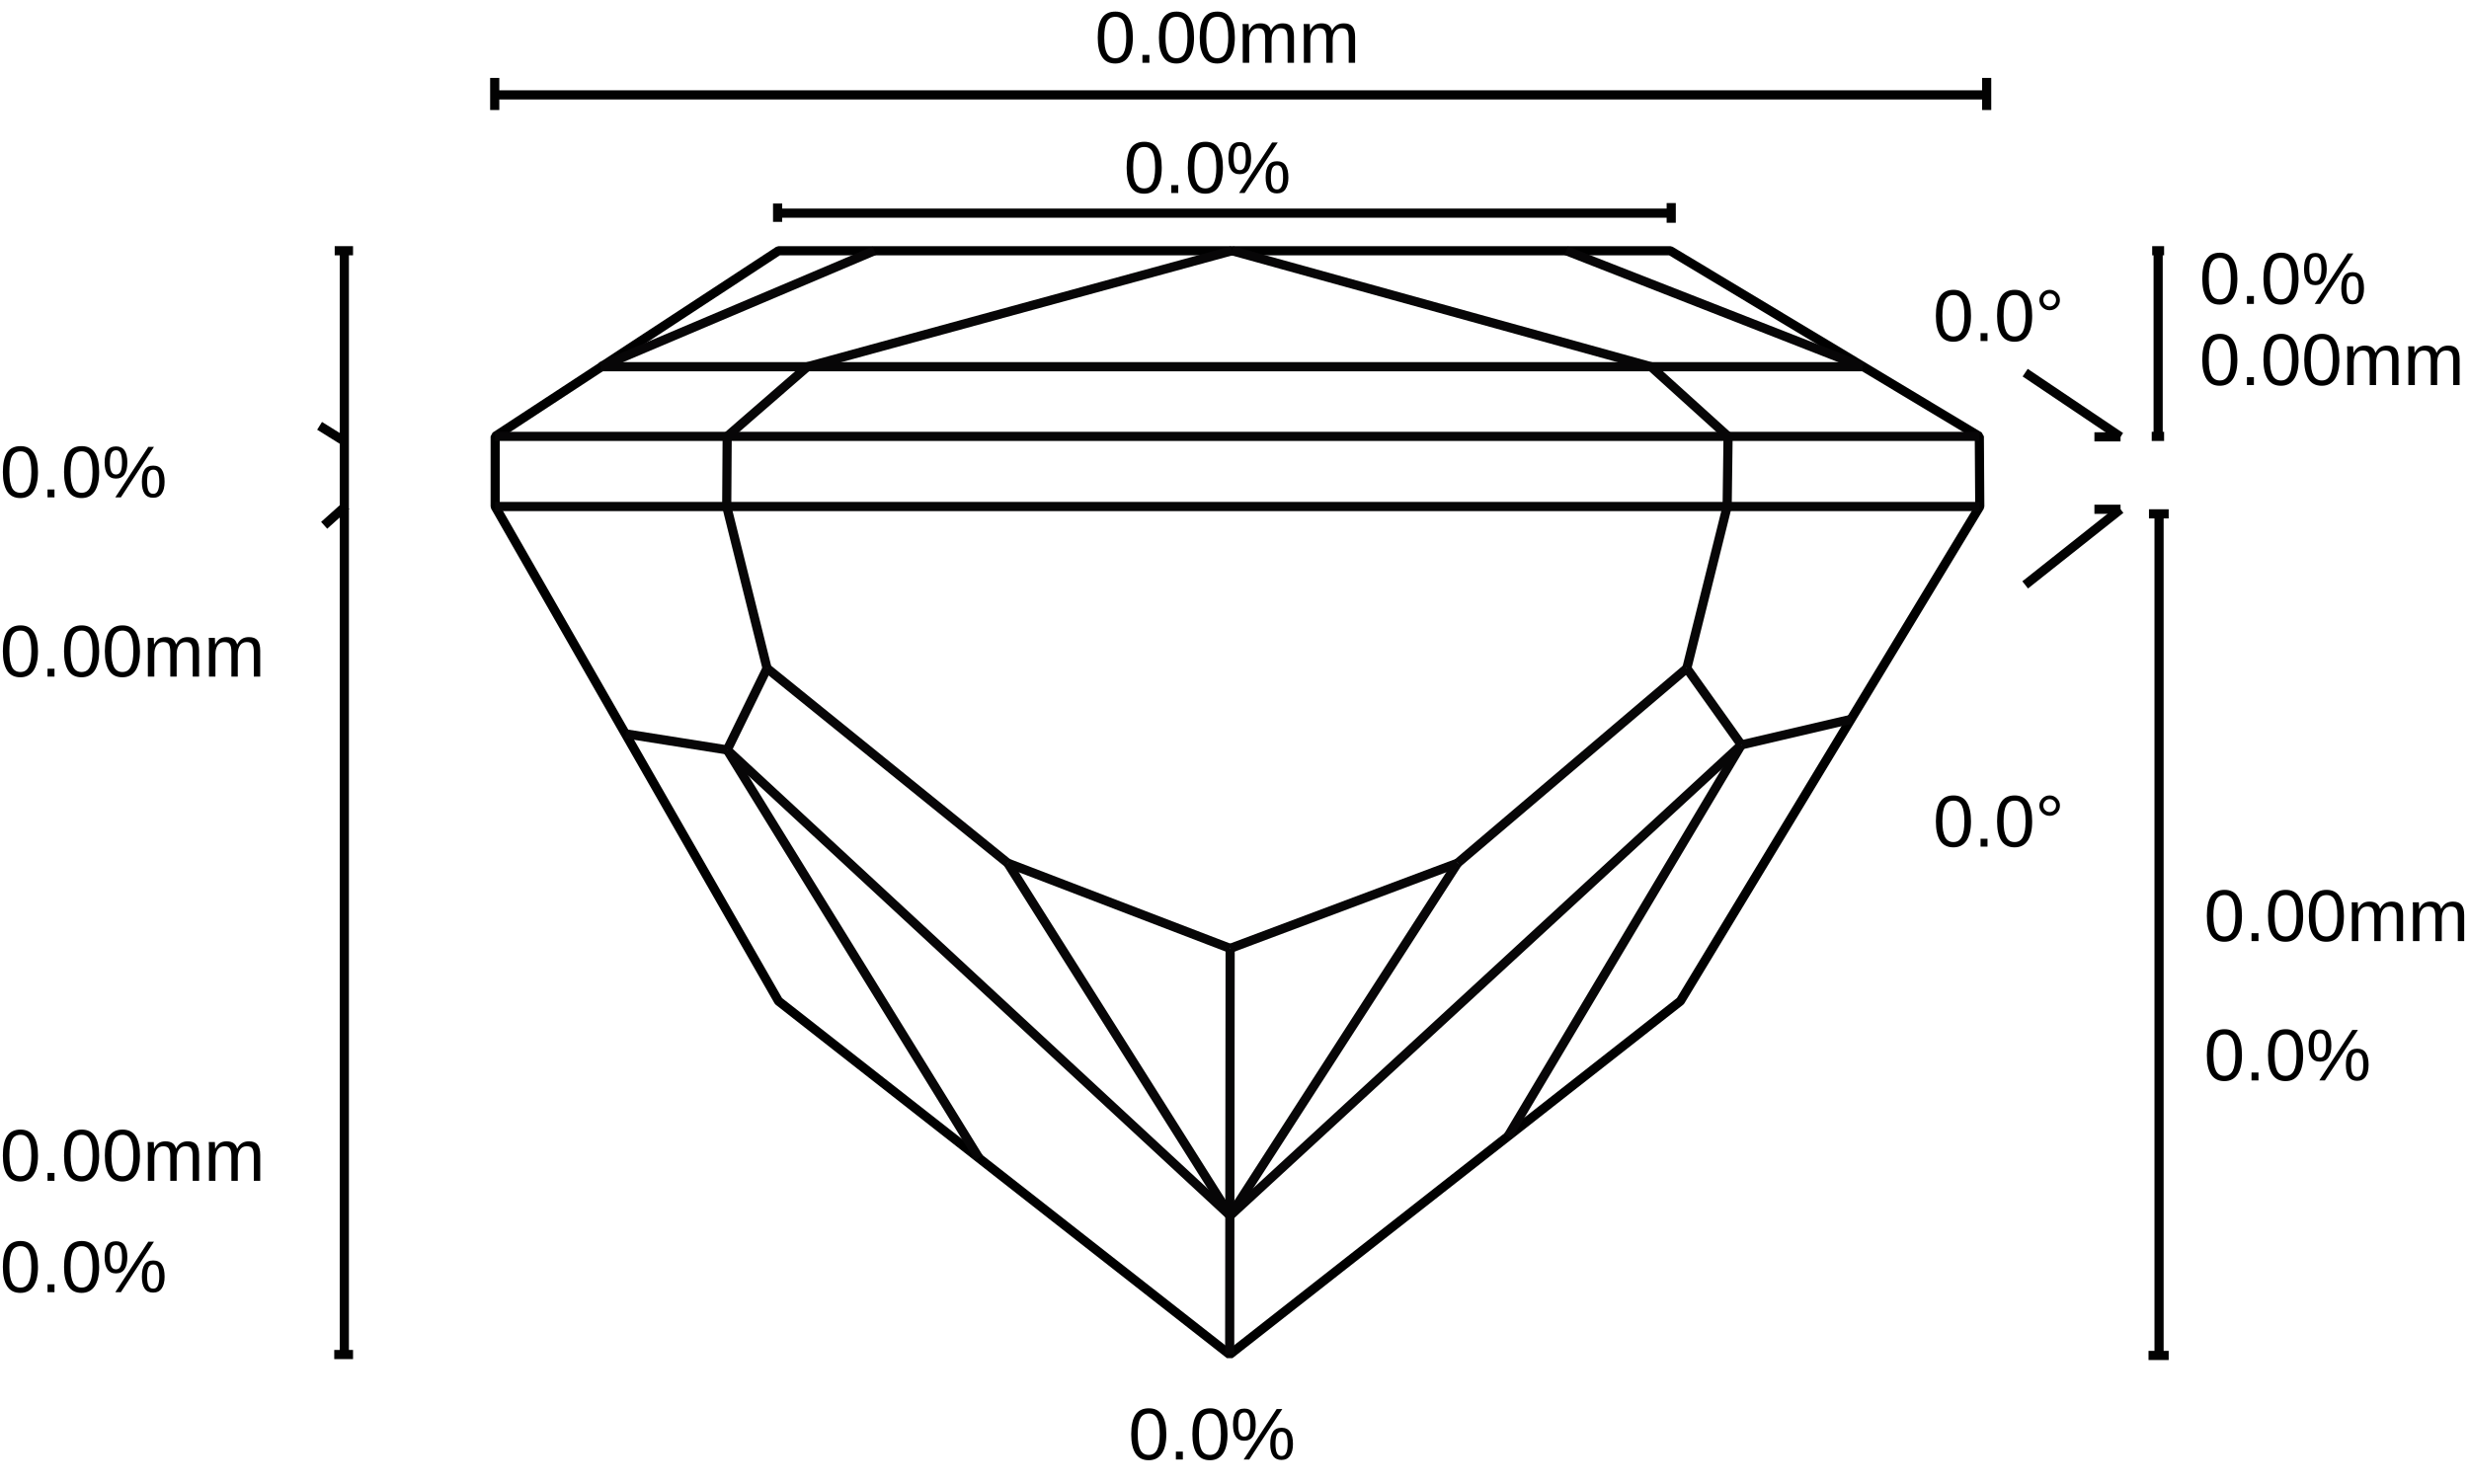
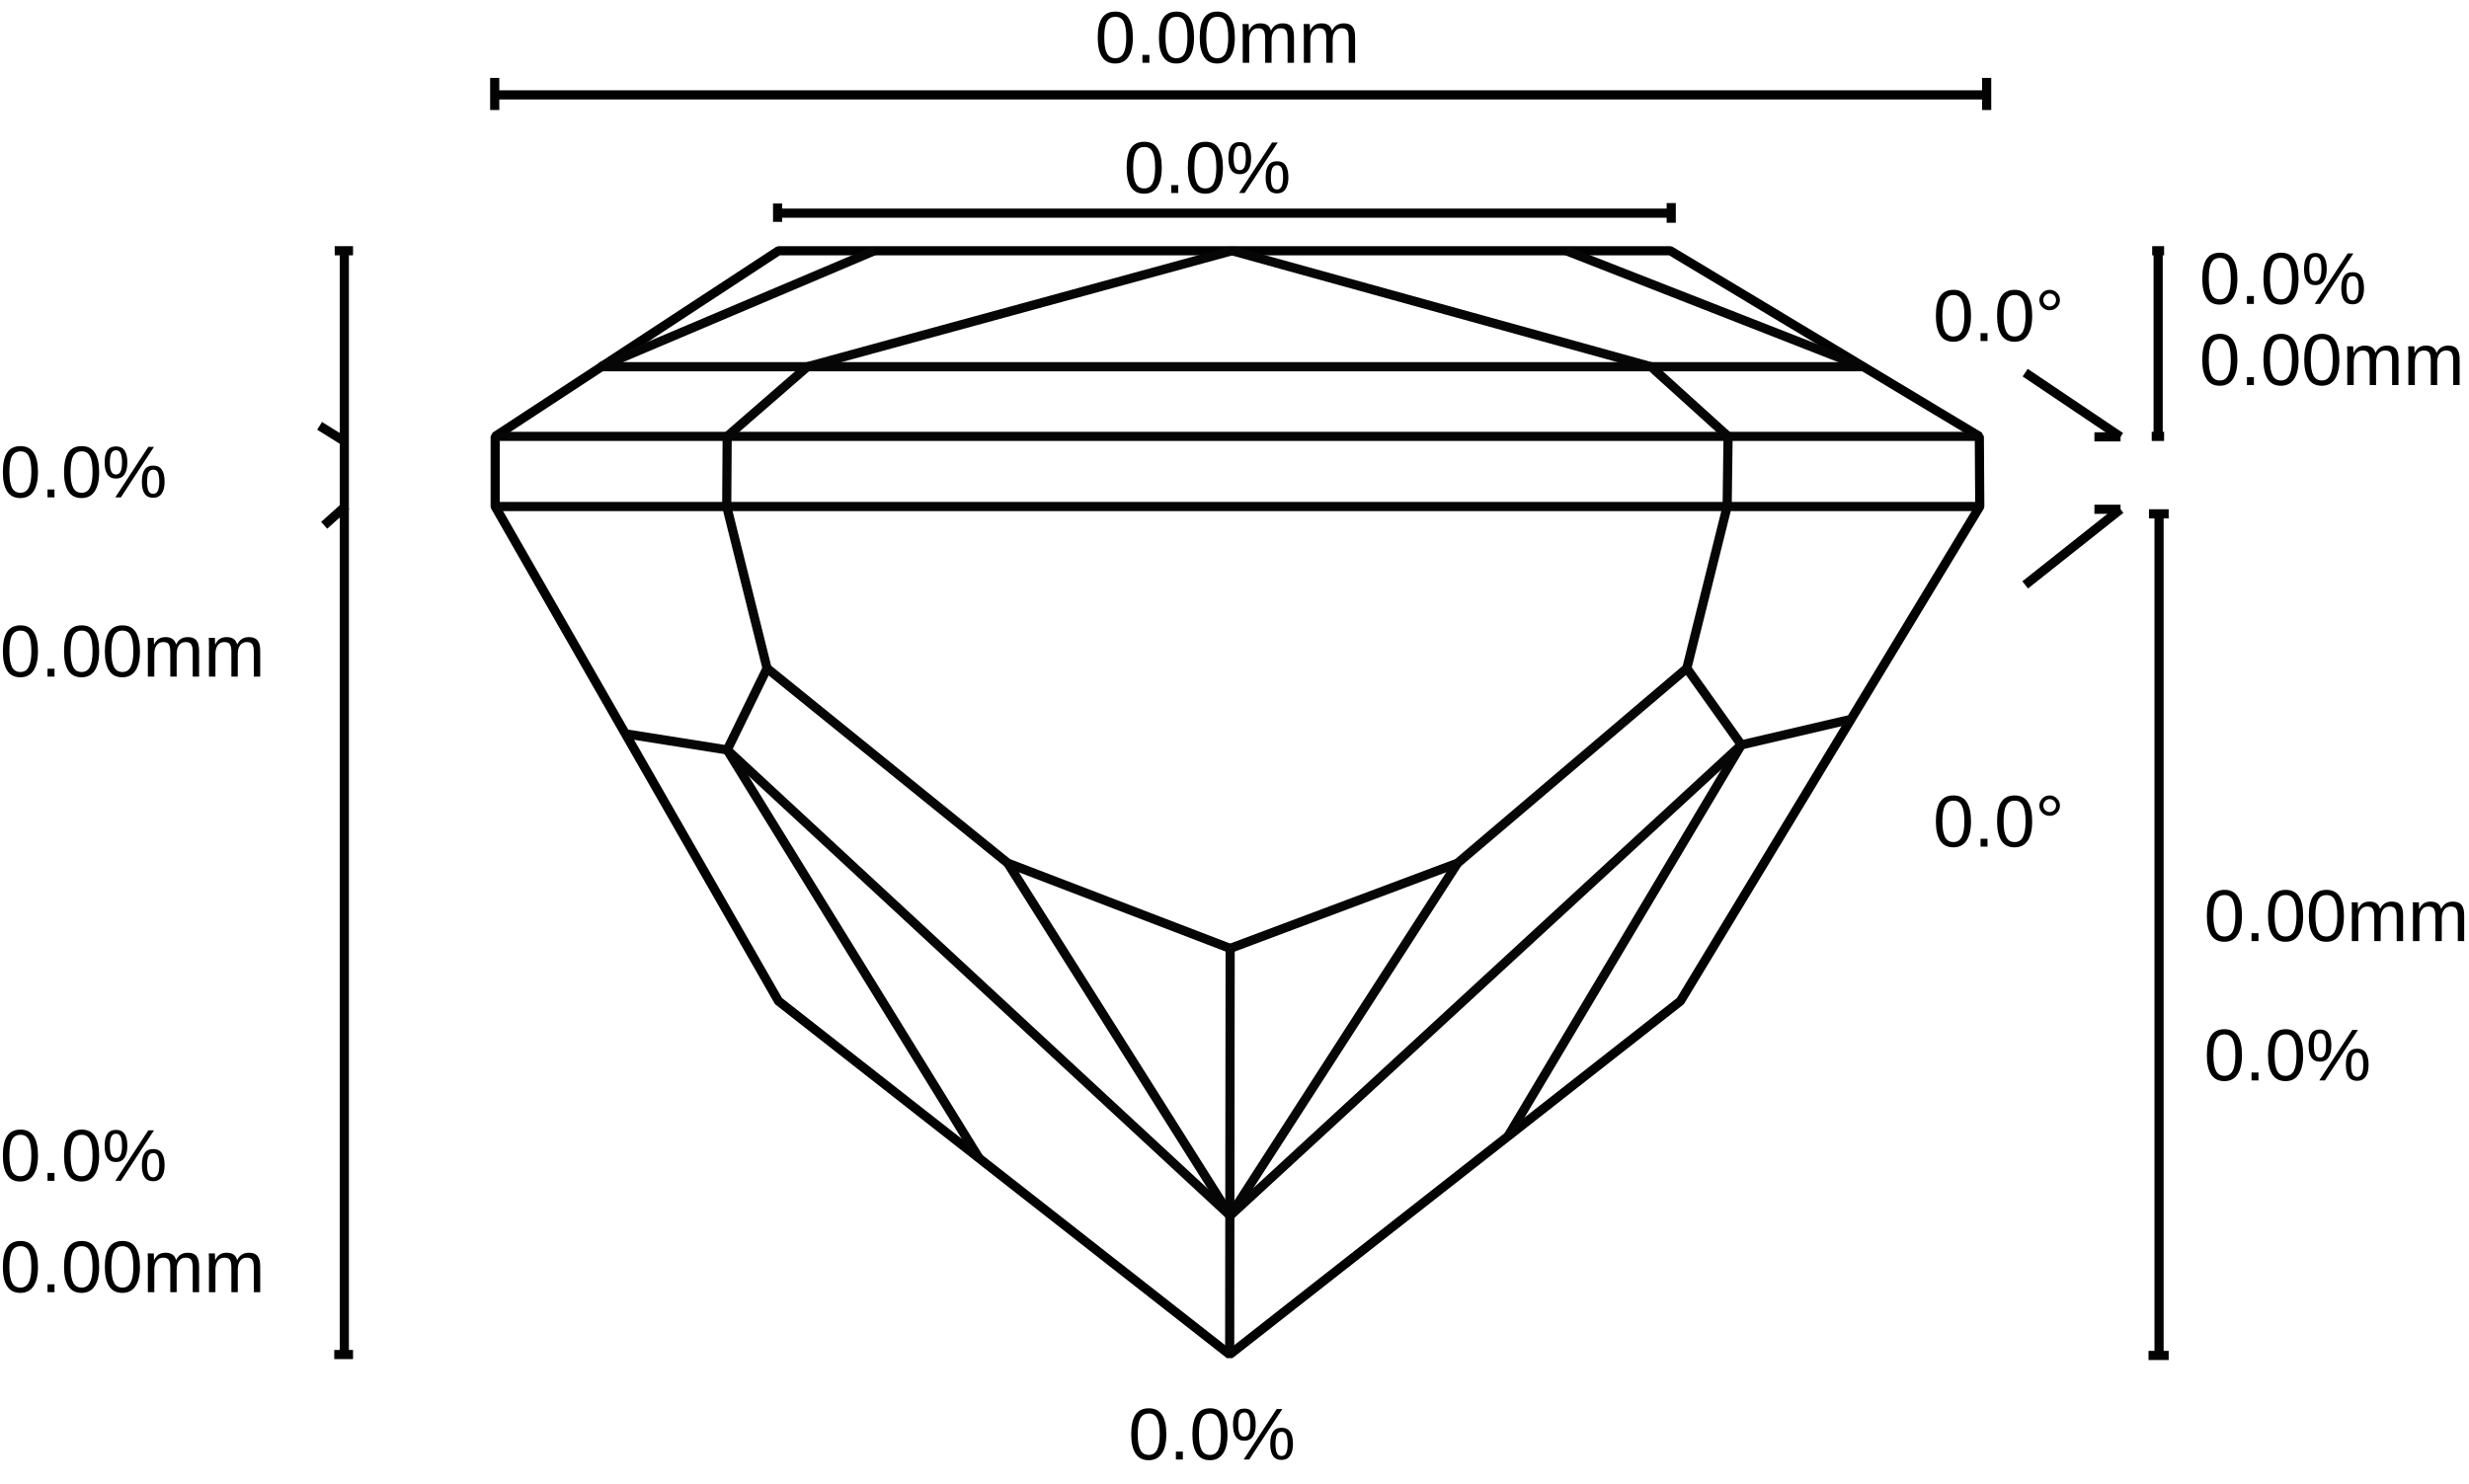
<svg xmlns="http://www.w3.org/2000/svg" id="Layer_1" data-name="Layer 1" viewBox="0 0 538.5 323.6">
  <defs>
    <style>
      .cls-1, .cls-3, .cls-4, .cls-5 {
        fill: none;
      }

      .cls-1 {
        stroke: #020202;
        stroke-miterlimit: 10;
      }

      .cls-1, .cls-3, .cls-5 {
        stroke-width: 2px;
      }

      .cls-2 {
        isolation: isolate;
        font-size: 16px;
        font-family: ArialMT, Arial;
      }

      .cls-3 {
        stroke: #000;
      }

      .cls-3, .cls-5 {
        stroke-linejoin: bevel;
      }

      .cls-5 {
        stroke: #070607;
      }
    </style>
  </defs>
  <g id="lines">
    <line class="cls-1" x1="169.6" y1="46.5" x2="364.1" y2="46.5" />
    <line class="cls-1" x1="169.6" y1="44.4" x2="169.6" y2="48.4" />
    <line class="cls-1" x1="364.5" y1="44.3" x2="364.5" y2="48.6" />
    <g>
      <line class="cls-1" x1="108" y1="20.7" x2="433.1" y2="20.7" />
      <line class="cls-1" x1="433.3" y1="17" x2="433.3" y2="24" />
      <line class="cls-1" x1="107.9" y1="17" x2="107.9" y2="24" />
    </g>
    <g>
      <line class="cls-1" x1="75.1" y1="54.7" x2="75.1" y2="295.3" />
      <line class="cls-1" x1="73" y1="54.7" x2="77" y2="54.7" />
      <line class="cls-1" x1="72.9" y1="295.5" x2="77" y2="295.5" />
    </g>
    <g>
      <line class="cls-1" x1="470.7" y1="54.7" x2="470.7" y2="95.2" />
      <line class="cls-1" x1="469.4" y1="54.7" x2="472" y2="54.7" />
      <line class="cls-1" x1="469.3" y1="95.2" x2="472" y2="95.2" />
    </g>
    <g>
      <line class="cls-1" x1="470.9" y1="112.5" x2="470.9" y2="295.6" />
      <line class="cls-1" x1="468.7" y1="112.1" x2="473" y2="112.1" />
      <line class="cls-1" x1="468.6" y1="295.7" x2="473" y2="295.7" />
    </g>
    <g>
      <line class="cls-1" x1="441.7" y1="81.3" x2="462.5" y2="95.3" />
      <line class="cls-1" x1="456.8" y1="95.3" x2="462.5" y2="95.3" />
    </g>
    <line class="cls-1" x1="69.7" y1="92.9" x2="75" y2="96.2" />
    <line class="cls-1" x1="70.7" y1="114.6" x2="75.5" y2="110.3" />
    <g>
      <line class="cls-1" x1="441.7" y1="127.6" x2="462.5" y2="111.1" />
      <line class="cls-1" x1="456.8" y1="111.1" x2="462.5" y2="111.1" />
    </g>
  </g>
  <g id="text">
-     <text class="cls-2" id="SVG_culet_mm" transform="translate(246.1 318.4)">0.0%</text>
-     <text class="cls-2" id="SVG_crown_rounded" transform="translate(421.6 74.4)">0.0°</text>
-     <text class="cls-2" id="SVG_pavillion_rounded" transform="translate(421.6 184.7)">0.0°</text>
+     <text class="cls-2" id="SVG_Culet_Size_percentages" data-rounding="1" data-suffix="%" transform="translate(246.1 318.4)">0.0%</text>
+     <text class="cls-2" id="SVG_Crown_angel-deg" data-rounding="1" data-suffix="°" transform="translate(421.6 74.4)">0.0°</text>
+     <text class="cls-2" id="SVG_Pavilion_angel-deg" data-rounding="1" data-suffix="°" transform="translate(421.6 184.7)">0.0°</text>
    <g id="Pavillion">
-       <text class="cls-2" id="SVG_pavillion_pre" transform="translate(480.7 235.7)">0.0%</text>
-       <text class="cls-2" id="SVG_pavillion_mm" transform="translate(480.7 205.3)">0.00mm</text>
+       <text class="cls-2" id="SVG_Pavilion_height-percentages" data-rounding="1" data-suffix="%" transform="translate(480.7 235.7)">0.0%</text>
+       <text class="cls-2" id="SVG_Pavilion_height-mm" data-rounding="2" data-suffix="mm" transform="translate(480.7 205.3)">0.00mm</text>
    </g>
    <g id="Crown">
-       <text class="cls-2" id="SVG_crown_mm" transform="translate(479.7 84)">0.00mm</text>
-       <text class="cls-2" id="SVG_crown_pre" transform="translate(479.7 66.3)">0.0%</text>
+       <text class="cls-2" id="SVG_Crown_height-mm" data-rounding="2" data-suffix="mm" transform="translate(479.7 84)">0.00mm</text>
+       <text class="cls-2" id="SVG_Crown_height-percentages" data-rounding="1" data-suffix="%" transform="translate(479.7 66.3)">0.0%</text>
    </g>
    <g id="Total">
-       <text class="cls-2" id="SVG_total_depth_per" transform="translate(0 281.9)">0.0%</text>
-       <text class="cls-2" id="SVG_total_depth_mm" transform="translate(0 257.6)">0.00mm</text>
+       <text class="cls-2" id="SVG_Total_Depth_mm" data-rounding="2" data-suffix="mm" transform="translate(0 281.9)">0.00mm</text>
+       <text class="cls-2" id="SVG_Total_Depth_percentages" data-rounding="1" data-suffix="%" transform="translate(0 257.6)">0.0%</text>
    </g>
    <g id="Girdle">
-       <text class="cls-2" id="SVG_girdle_mm" transform="translate(0 147.6)">0.00mm</text>
-       <text class="cls-2" id="SVG_girdle_pre" transform="translate(0 108.5)">0.0%</text>
+       <text class="cls-2" id="SVG_Girdle_Thickness-mm" data-rounding="2" data-suffix="mm" transform="translate(0 147.6)">0.00mm</text>
+       <text class="cls-2" id="SVG_Girdle_Thickness-percentages" data-rounding="1" data-suffix="%" transform="translate(0 108.5)">0.0%</text>
    </g>
    <g id="Table">
-       <text class="cls-2" id="SVG_table_pre" transform="translate(245.1 42.1)">0.0%</text>
-       <text class="cls-2" id="SVG_width_mm" transform="translate(238.8 13.7)">0.00mm</text>
+       <text class="cls-2" id="SVG_Table_Size_percentages" data-rounding="0" data-suffix="%" transform="translate(245.1 42.1)">0.0%</text>
+       <text class="cls-2" id="SVG_Length_mm" data-rounding="2" data-suffix="mm" transform="translate(238.8 13.7)">0.00mm</text>
    </g>
  </g>
  <g id="Radiant">
    <g>
      <polygon class="cls-3" points="431.7 95.2 431.8 110.5 366.5 218.4 268.2 295.5 169.8 218.4 108 110.5 108 95.2 169.8 54.7 364.3 54.7 431.7 95.2" />
      <line class="cls-4" x1="431.8" y1="110.5" x2="108" y2="110.5" />
      <line class="cls-5" x1="360.1" y1="80" x2="376.9" y2="95.2" />
      <line class="cls-4" x1="131" y1="80" x2="406.2" y2="80" />
      <line class="cls-5" x1="158.6" y1="95.2" x2="176.1" y2="80" />
      <line class="cls-4" x1="158.6" y1="95.2" x2="176.1" y2="80" />
      <line class="cls-4" x1="360.1" y1="80" x2="376.9" y2="95.2" />
      <line class="cls-5" x1="131" y1="80" x2="406.2" y2="80" />
      <line class="cls-5" x1="167.3" y1="145.8" x2="219.8" y2="188.3" />
      <line class="cls-5" x1="431.8" y1="110.5" x2="108" y2="110.5" />
      <line class="cls-4" x1="167.3" y1="145.8" x2="219.8" y2="188.3" />
      <line class="cls-5" x1="376.7" y1="110.5" x2="376.9" y2="95.2" />
      <line class="cls-4" x1="317.9" y1="188.3" x2="268.3" y2="206.9" />
      <line class="cls-4" x1="158.6" y1="163.6" x2="214.3" y2="247.9" />
      <line class="cls-5" x1="158.6" y1="163.6" x2="213.5" y2="252.6" />
      <line class="cls-4" x1="327.1" y1="243.3" x2="379.8" y2="162.5" />
      <line class="cls-4" x1="268.3" y1="206.9" x2="219.8" y2="188.3" />
      <line class="cls-5" x1="328.9" y1="247.9" x2="379.8" y2="162.5" />
      <line class="cls-5" x1="268.3" y1="206.9" x2="219.8" y2="188.3" />
      <line class="cls-5" x1="317.9" y1="188.3" x2="268.3" y2="206.9" />
      <line class="cls-4" x1="268.3" y1="265.2" x2="219.8" y2="188.3" />
      <line class="cls-5" x1="268.3" y1="265.2" x2="219.8" y2="188.3" />
      <line class="cls-5" x1="317.9" y1="188.3" x2="367.9" y2="145.8" />
      <line class="cls-4" x1="317.9" y1="188.3" x2="367.9" y2="145.8" />
      <line class="cls-4" x1="268.3" y1="265.2" x2="317.9" y2="188.3" />
      <line class="cls-5" x1="268.7" y1="54.7" x2="176.1" y2="80" />
      <line class="cls-5" x1="268.3" y1="265.2" x2="317.9" y2="188.3" />
      <line class="cls-4" x1="376.7" y1="110.5" x2="376.9" y2="95.2" />
      <line class="cls-4" x1="136.5" y1="160.1" x2="158.6" y2="163.6" />
      <line class="cls-4" x1="158.6" y1="95.2" x2="158.5" y2="110.5" />
      <line class="cls-5" x1="136.5" y1="160.1" x2="158.6" y2="163.6" />
      <line class="cls-5" x1="158.6" y1="95.2" x2="158.5" y2="110.5" />
      <line class="cls-4" x1="360.1" y1="80" x2="268.7" y2="54.7" />
      <line class="cls-4" x1="268.7" y1="54.7" x2="176.1" y2="80" />
      <line class="cls-5" x1="360.1" y1="80" x2="268.7" y2="54.7" />
      <line class="cls-4" x1="367.9" y1="145.8" x2="376.7" y2="110.5" />
      <line class="cls-5" x1="268.3" y1="265.2" x2="158.6" y2="163.6" />
      <line class="cls-4" x1="167.3" y1="145.8" x2="158.5" y2="110.5" />
      <line class="cls-5" x1="367.9" y1="145.8" x2="376.7" y2="110.5" />
      <line class="cls-5" x1="167.3" y1="145.8" x2="158.5" y2="110.5" />
      <line class="cls-4" x1="268.3" y1="265.2" x2="158.6" y2="163.6" />
      <line class="cls-4" x1="268.3" y1="265.2" x2="379.8" y2="162.5" />
      <line class="cls-5" x1="268.3" y1="265.2" x2="379.8" y2="162.5" />
      <line class="cls-4" x1="431.7" y1="95.2" x2="108" y2="95.2" />
      <line class="cls-4" x1="379.8" y1="162.5" x2="403.8" y2="156.9" />
      <line class="cls-5" x1="431.7" y1="95.2" x2="108" y2="95.2" />
      <line class="cls-4" x1="406.2" y1="80" x2="341.6" y2="54.7" />
      <line class="cls-5" x1="190.7" y1="54.7" x2="131" y2="80" />
      <line class="cls-4" x1="190.7" y1="54.7" x2="131" y2="80" />
      <line class="cls-5" x1="379.8" y1="162.5" x2="403.8" y2="156.9" />
      <line class="cls-5" x1="406.2" y1="80" x2="341.6" y2="54.7" />
      <line class="cls-5" x1="367.9" y1="145.8" x2="379.8" y2="162.5" />
      <line class="cls-4" x1="367.9" y1="145.8" x2="379.8" y2="162.5" />
      <line class="cls-5" x1="167.3" y1="145.8" x2="158.6" y2="163.6" />
      <line class="cls-4" x1="167.3" y1="145.8" x2="158.6" y2="163.6" />
      <line class="cls-4" x1="268.2" y1="295.5" x2="268.3" y2="206.9" />
      <line class="cls-5" x1="268.2" y1="295.5" x2="268.3" y2="206.9" />
    </g>
  </g>
</svg>
